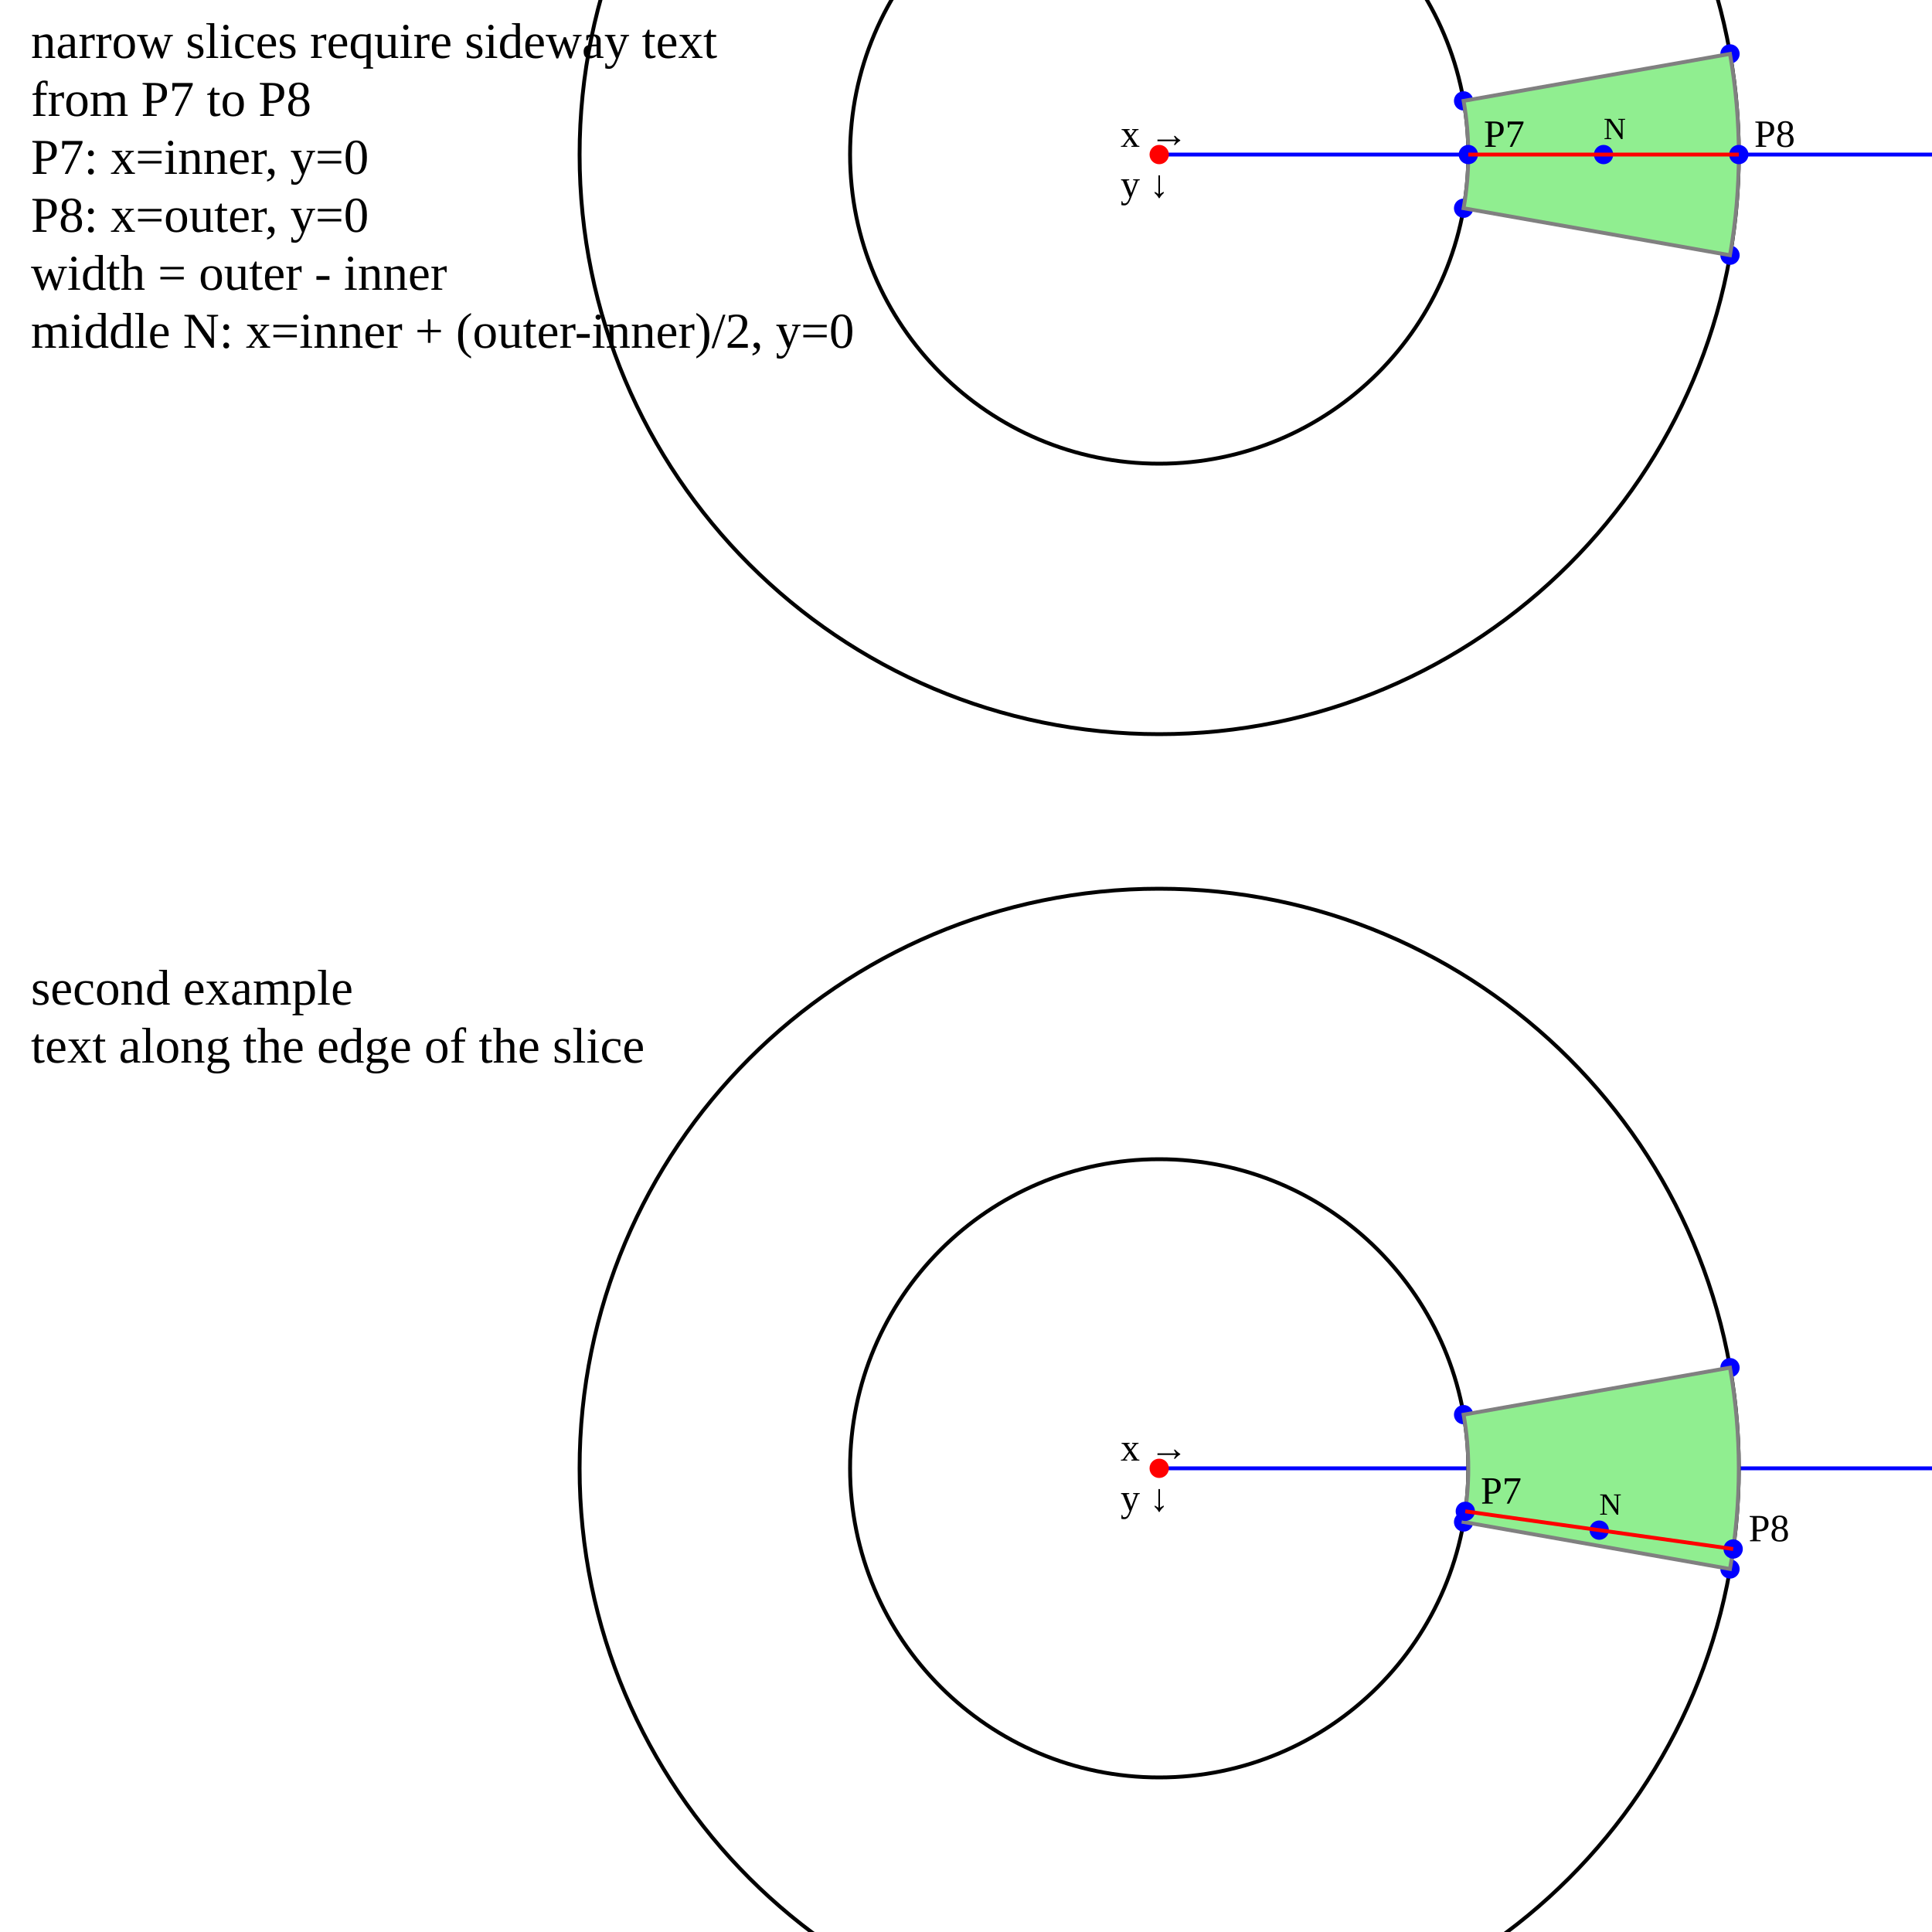
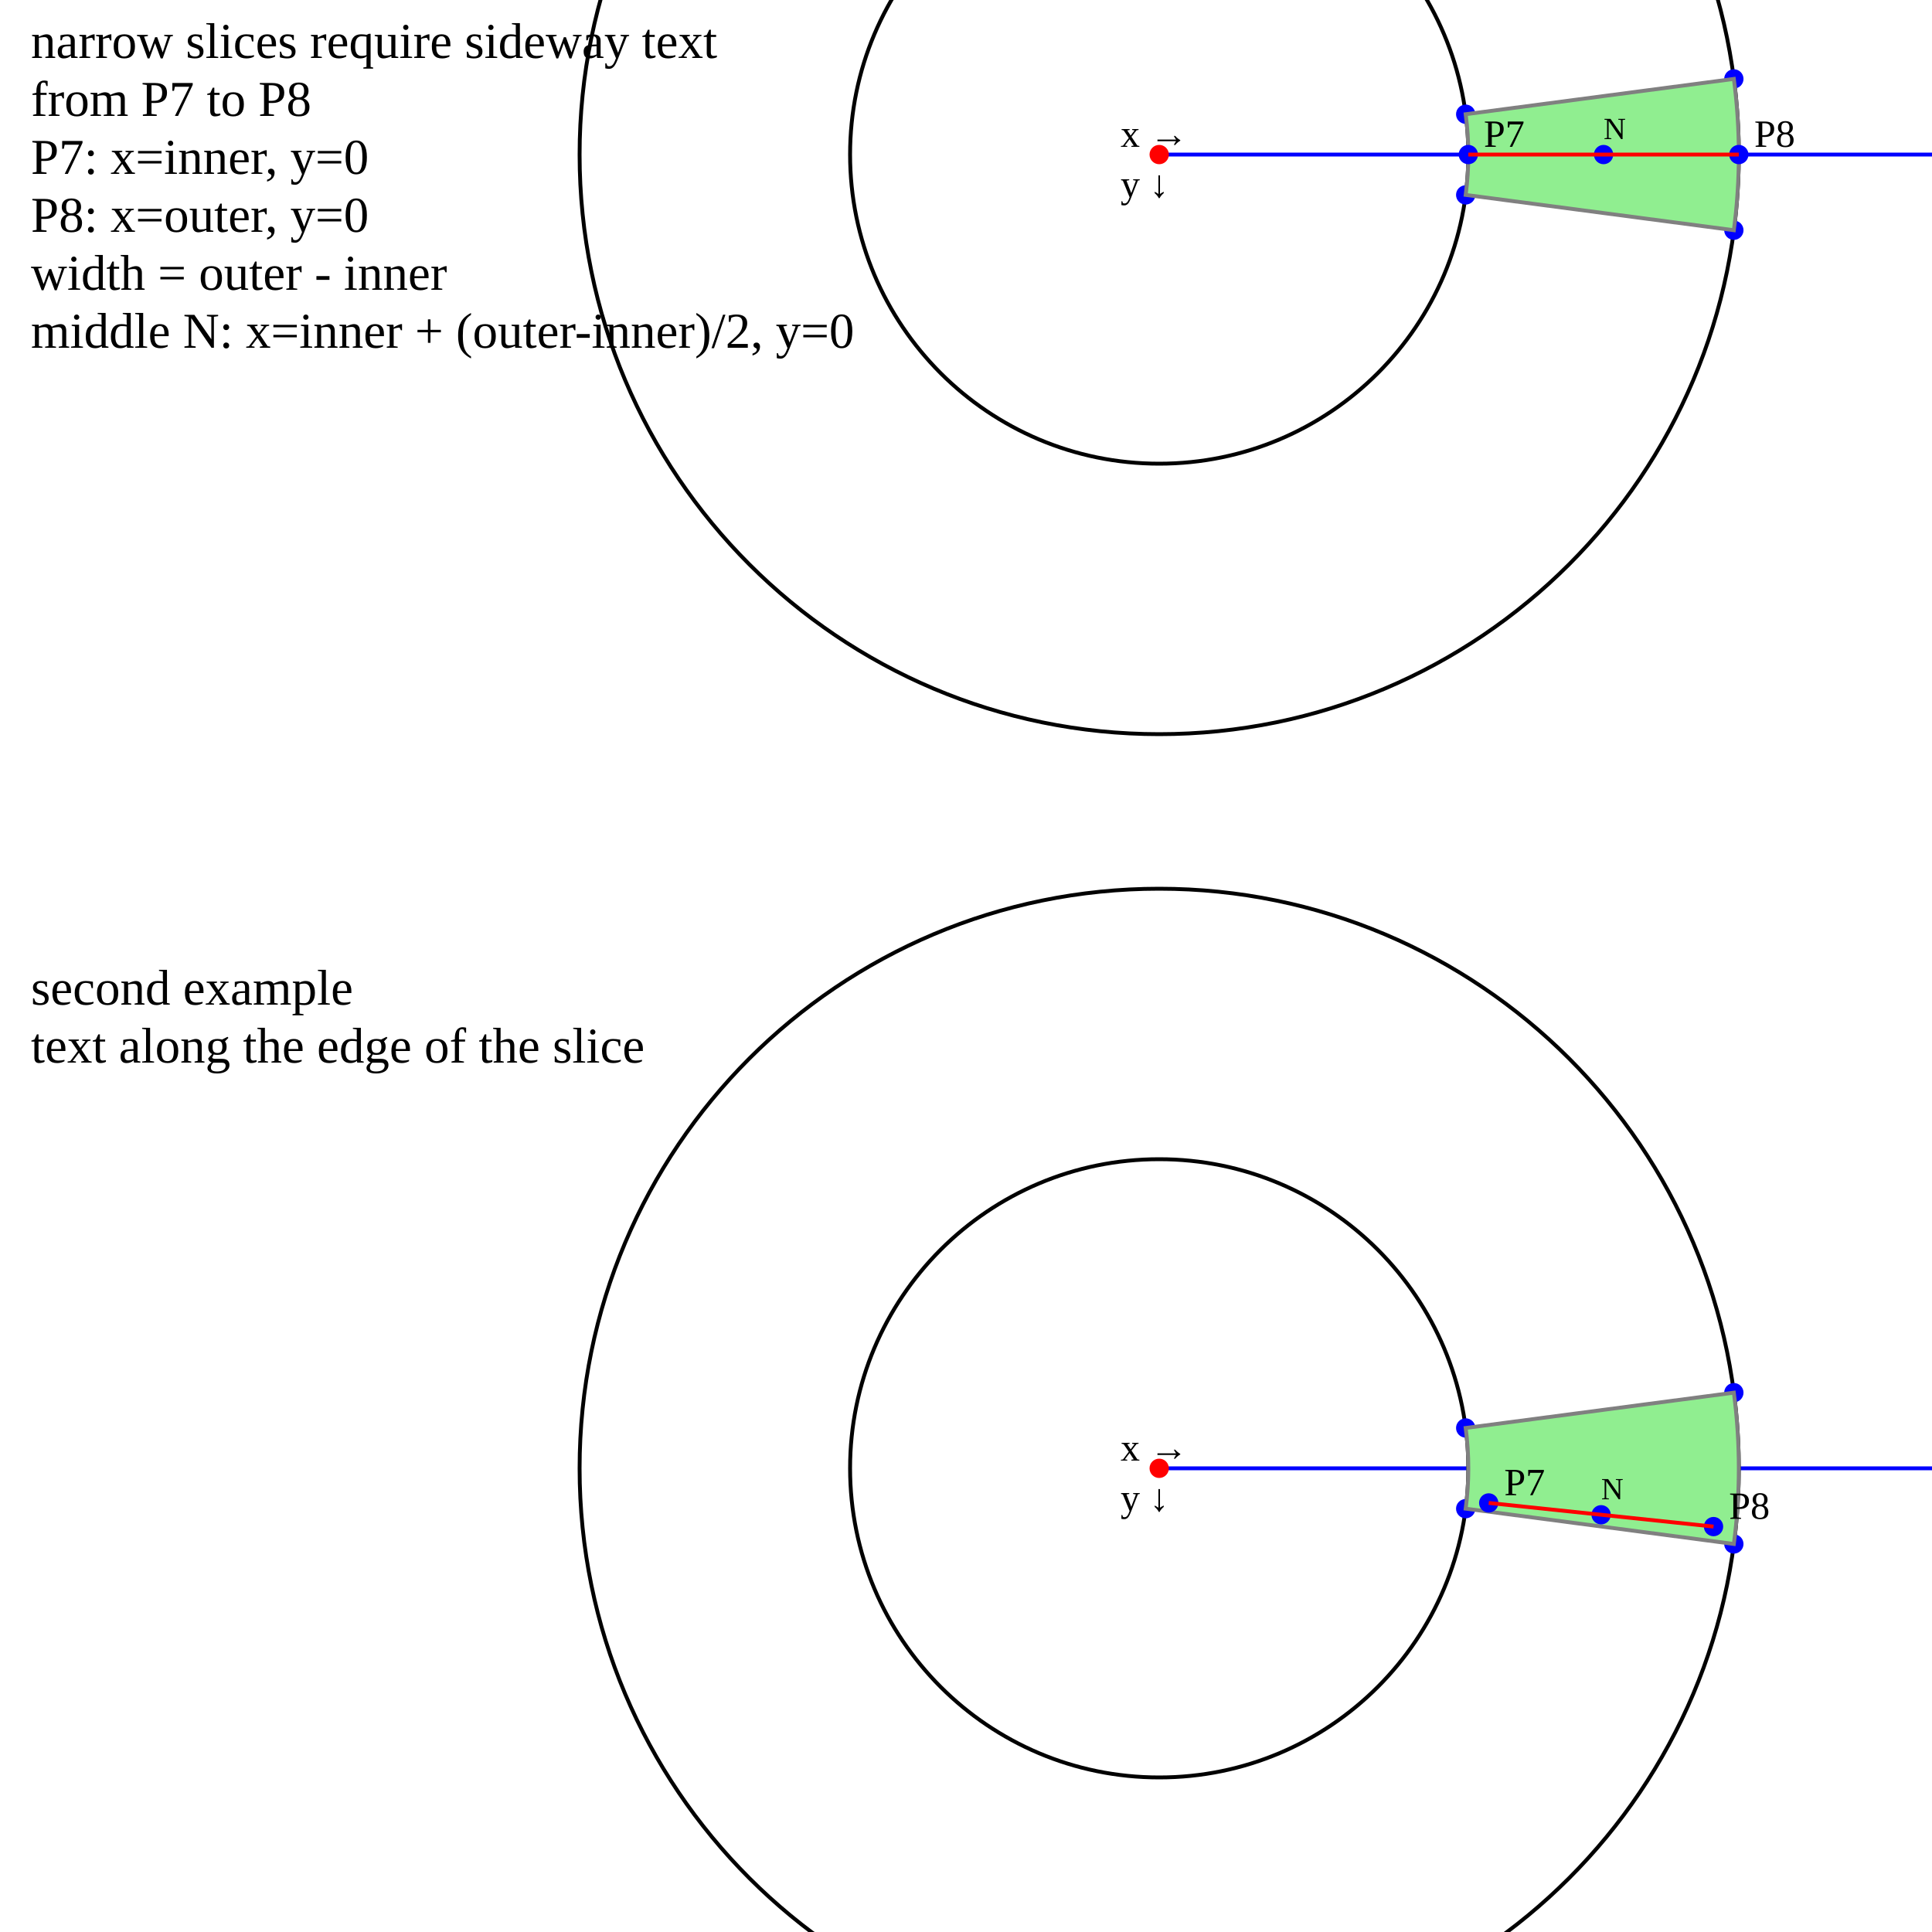
<svg xmlns="http://www.w3.org/2000/svg" width="500pt" height="500pt" viewBox="0.00 0.00 500.00 500.00" version="1.1">
  <text font-size="13" font-family="Times New Roman,serif" x="8" y="15">narrow slices require sideway text</text>
  <text font-size="13" font-family="Times New Roman,serif" x="8" y="30">from P7 to P8</text>
  <text font-size="13" font-family="Times New Roman,serif" x="8" y="45">P7: x=inner, y=0</text>
  <text font-size="13" font-family="Times New Roman,serif" x="8" y="60">P8: x=outer, y=0</text>
  <text font-size="13" font-family="Times New Roman,serif" x="8" y="75">width = outer - inner</text>
  <text font-size="13" font-family="Times New Roman,serif" x="8" y="90">middle N: x=inner + (outer-inner)/2, y=0</text>
  <text font-size="13" font-family="Times New Roman,serif" x="8" y="260">second example</text>
  <text font-size="13" font-family="Times New Roman,serif" x="8" y="275">text along the edge of the slice</text>
  <path d="M300,40 550.0,40" style="stroke:blue;" />
  <circle cx="300" cy="40" fill="red" stroke="red" r="2" />
  <circle cx="300" cy="40" fill="none" stroke="black" r="80" />
  <circle cx="300" cy="40" fill="none" stroke="black" r="150" />
  <text font-size="10" font-family="Times New Roman,serif" x="290" y="38">x →</text>
  <text font-size="10" font-family="Times New Roman,serif" x="290" y="51">y ↓</text>
  <g transform="translate(300,40)">
-     <circle cx="78.78" cy="-13.89" fill="blue" stroke="blue" r="2" />
-     <circle cx="78.78" cy="13.89" fill="blue" stroke="blue" r="2" />
-     <circle cx="147.72" cy="26.05" fill="blue" stroke="blue" r="2" />
-     <circle cx="147.72" cy="-26.05" fill="blue" stroke="blue" r="2" />
-     <path style="stroke:grey; fill:lightgreen;" d="M78.78,-13.89 A80,80 0 0 1 78.78,13.89 L147.72,26.05 A150,150 0 0 0 147.72,-26.05 z" />
+     <circle cx="79.32" cy="-10.44" fill="blue" stroke="blue" r="2" />
+     <circle cx="79.32" cy="10.44" fill="blue" stroke="blue" r="2" />
+     <circle cx="148.72" cy="19.58" fill="blue" stroke="blue" r="2" />
+     <circle cx="148.72" cy="-19.58" fill="blue" stroke="blue" r="2" />
+     <path style="stroke:grey; fill:lightgreen;" d="M79.32,-10.44 A80,80 0 0 1 79.32,10.44 L148.72,19.58 A150,150 0 0 0 148.72,-19.58 z" />
    <circle cx="80" cy="0" fill="blue" stroke="blue" r="2" />
    <text font-size="10" font-family="Times New Roman,serif" x="84" y="-2">P7</text>
    <circle cx="150" cy="0" fill="blue" stroke="blue" r="2" />
    <text font-size="10" font-family="Times New Roman,serif" x="154" y="-2">P8</text>
    <circle cx="115.0" cy="0" fill="blue" stroke="blue" r="2" />
    <text font-size="8" font-family="Times New Roman,serif" x="115.0" y="-4">N</text>
    <path d="M80,0 150,0" style="stroke:red;" />
  </g>
  <path d="M300,380 550.0,380" style="stroke:blue;" />
  <circle cx="300" cy="380" fill="red" stroke="red" r="2" />
  <circle cx="300" cy="380" fill="none" stroke="black" r="80" />
  <circle cx="300" cy="380" fill="none" stroke="black" r="150" />
  <text font-size="10" font-family="Times New Roman,serif" x="290" y="378">x →</text>
  <text font-size="10" font-family="Times New Roman,serif" x="290" y="391">y ↓</text>
  <g transform="translate(300,380)">
-     <circle cx="78.78" cy="-13.89" fill="blue" stroke="blue" r="2" />
-     <circle cx="78.78" cy="13.89" fill="blue" stroke="blue" r="2" />
-     <circle cx="147.72" cy="26.05" fill="blue" stroke="blue" r="2" />
-     <circle cx="147.72" cy="-26.05" fill="blue" stroke="blue" r="2" />
-     <path style="stroke:grey; fill:lightgreen;" d="M78.78,-13.89 A80,80 0 0 1 78.78,13.89 L147.72,26.05 A150,150 0 0 0 147.72,-26.05 z" />
-     <circle cx="79.22" cy="11.13" fill="blue" stroke="blue" r="2" />
-     <text font-size="10" font-family="Times New Roman,serif" x="83.22" y="9.13">P7</text>
-     <circle cx="148.54" cy="20.88" fill="blue" stroke="blue" r="2" />
-     <text font-size="10" font-family="Times New Roman,serif" x="152.54" y="18.88">P8</text>
-     <circle cx="113.88" cy="16.0" fill="blue" stroke="blue" r="2" />
-     <text font-size="8" font-family="Times New Roman,serif" x="113.88" y="12.0">N</text>
-     <path d="M79.22,11.13 148.54,20.88" style="stroke:red;" />
+     <circle cx="79.32" cy="-10.44" fill="blue" stroke="blue" r="2" />
+     <circle cx="79.32" cy="10.44" fill="blue" stroke="blue" r="2" />
+     <circle cx="148.72" cy="19.58" fill="blue" stroke="blue" r="2" />
+     <circle cx="148.72" cy="-19.58" fill="blue" stroke="blue" r="2" />
+     <path style="stroke:grey; fill:lightgreen;" d="M79.32,-10.44 A80,80 0 0 1 79.32,10.44 L148.72,19.58 A150,150 0 0 0 148.72,-19.58 z" />
+     <circle cx="85.28" cy="8.96" fill="blue" stroke="blue" r="2" />
+     <text font-size="10" font-family="Times New Roman,serif" x="89.28" y="6.96">P7</text>
+     <circle cx="143.46" cy="15.08" fill="blue" stroke="blue" r="2" />
+     <text font-size="10" font-family="Times New Roman,serif" x="147.46" y="13.08">P8</text>
+     <circle cx="114.37" cy="12.02" fill="blue" stroke="blue" r="2" />
+     <text font-size="8" font-family="Times New Roman,serif" x="114.37" y="8.02">N</text>
+     <path d="M85.28,8.96 143.46,15.08" style="stroke:red;" />
  </g>
</svg>
